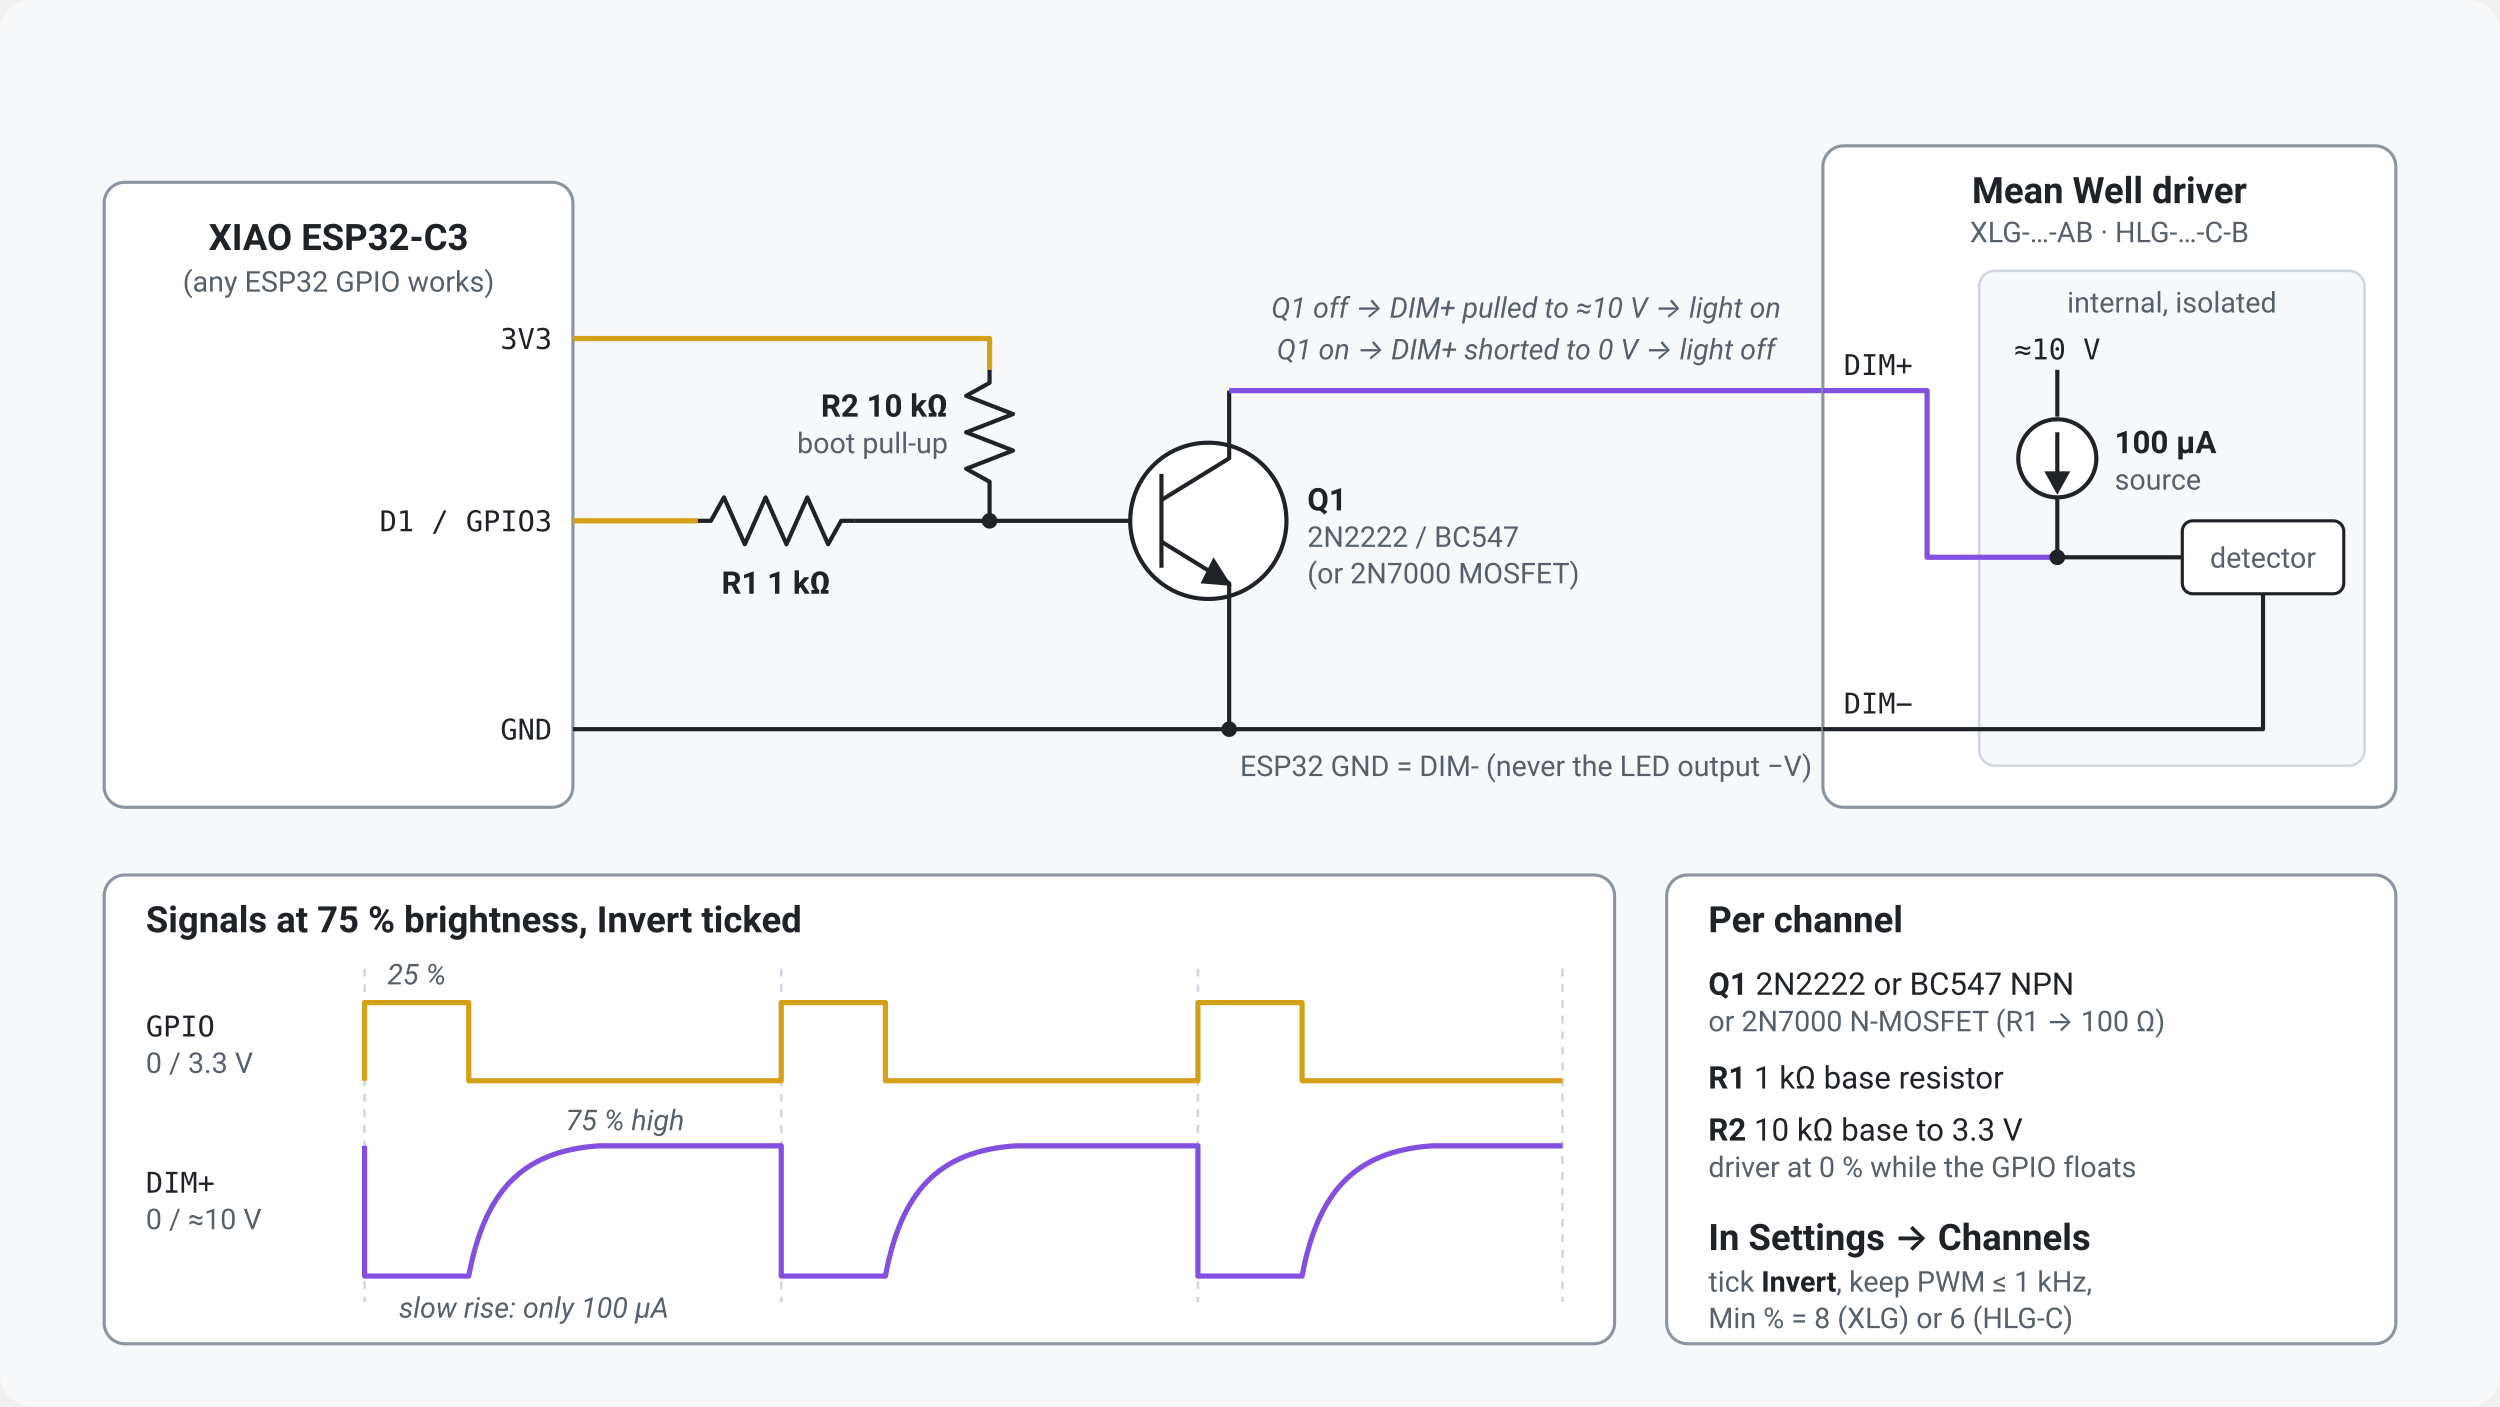
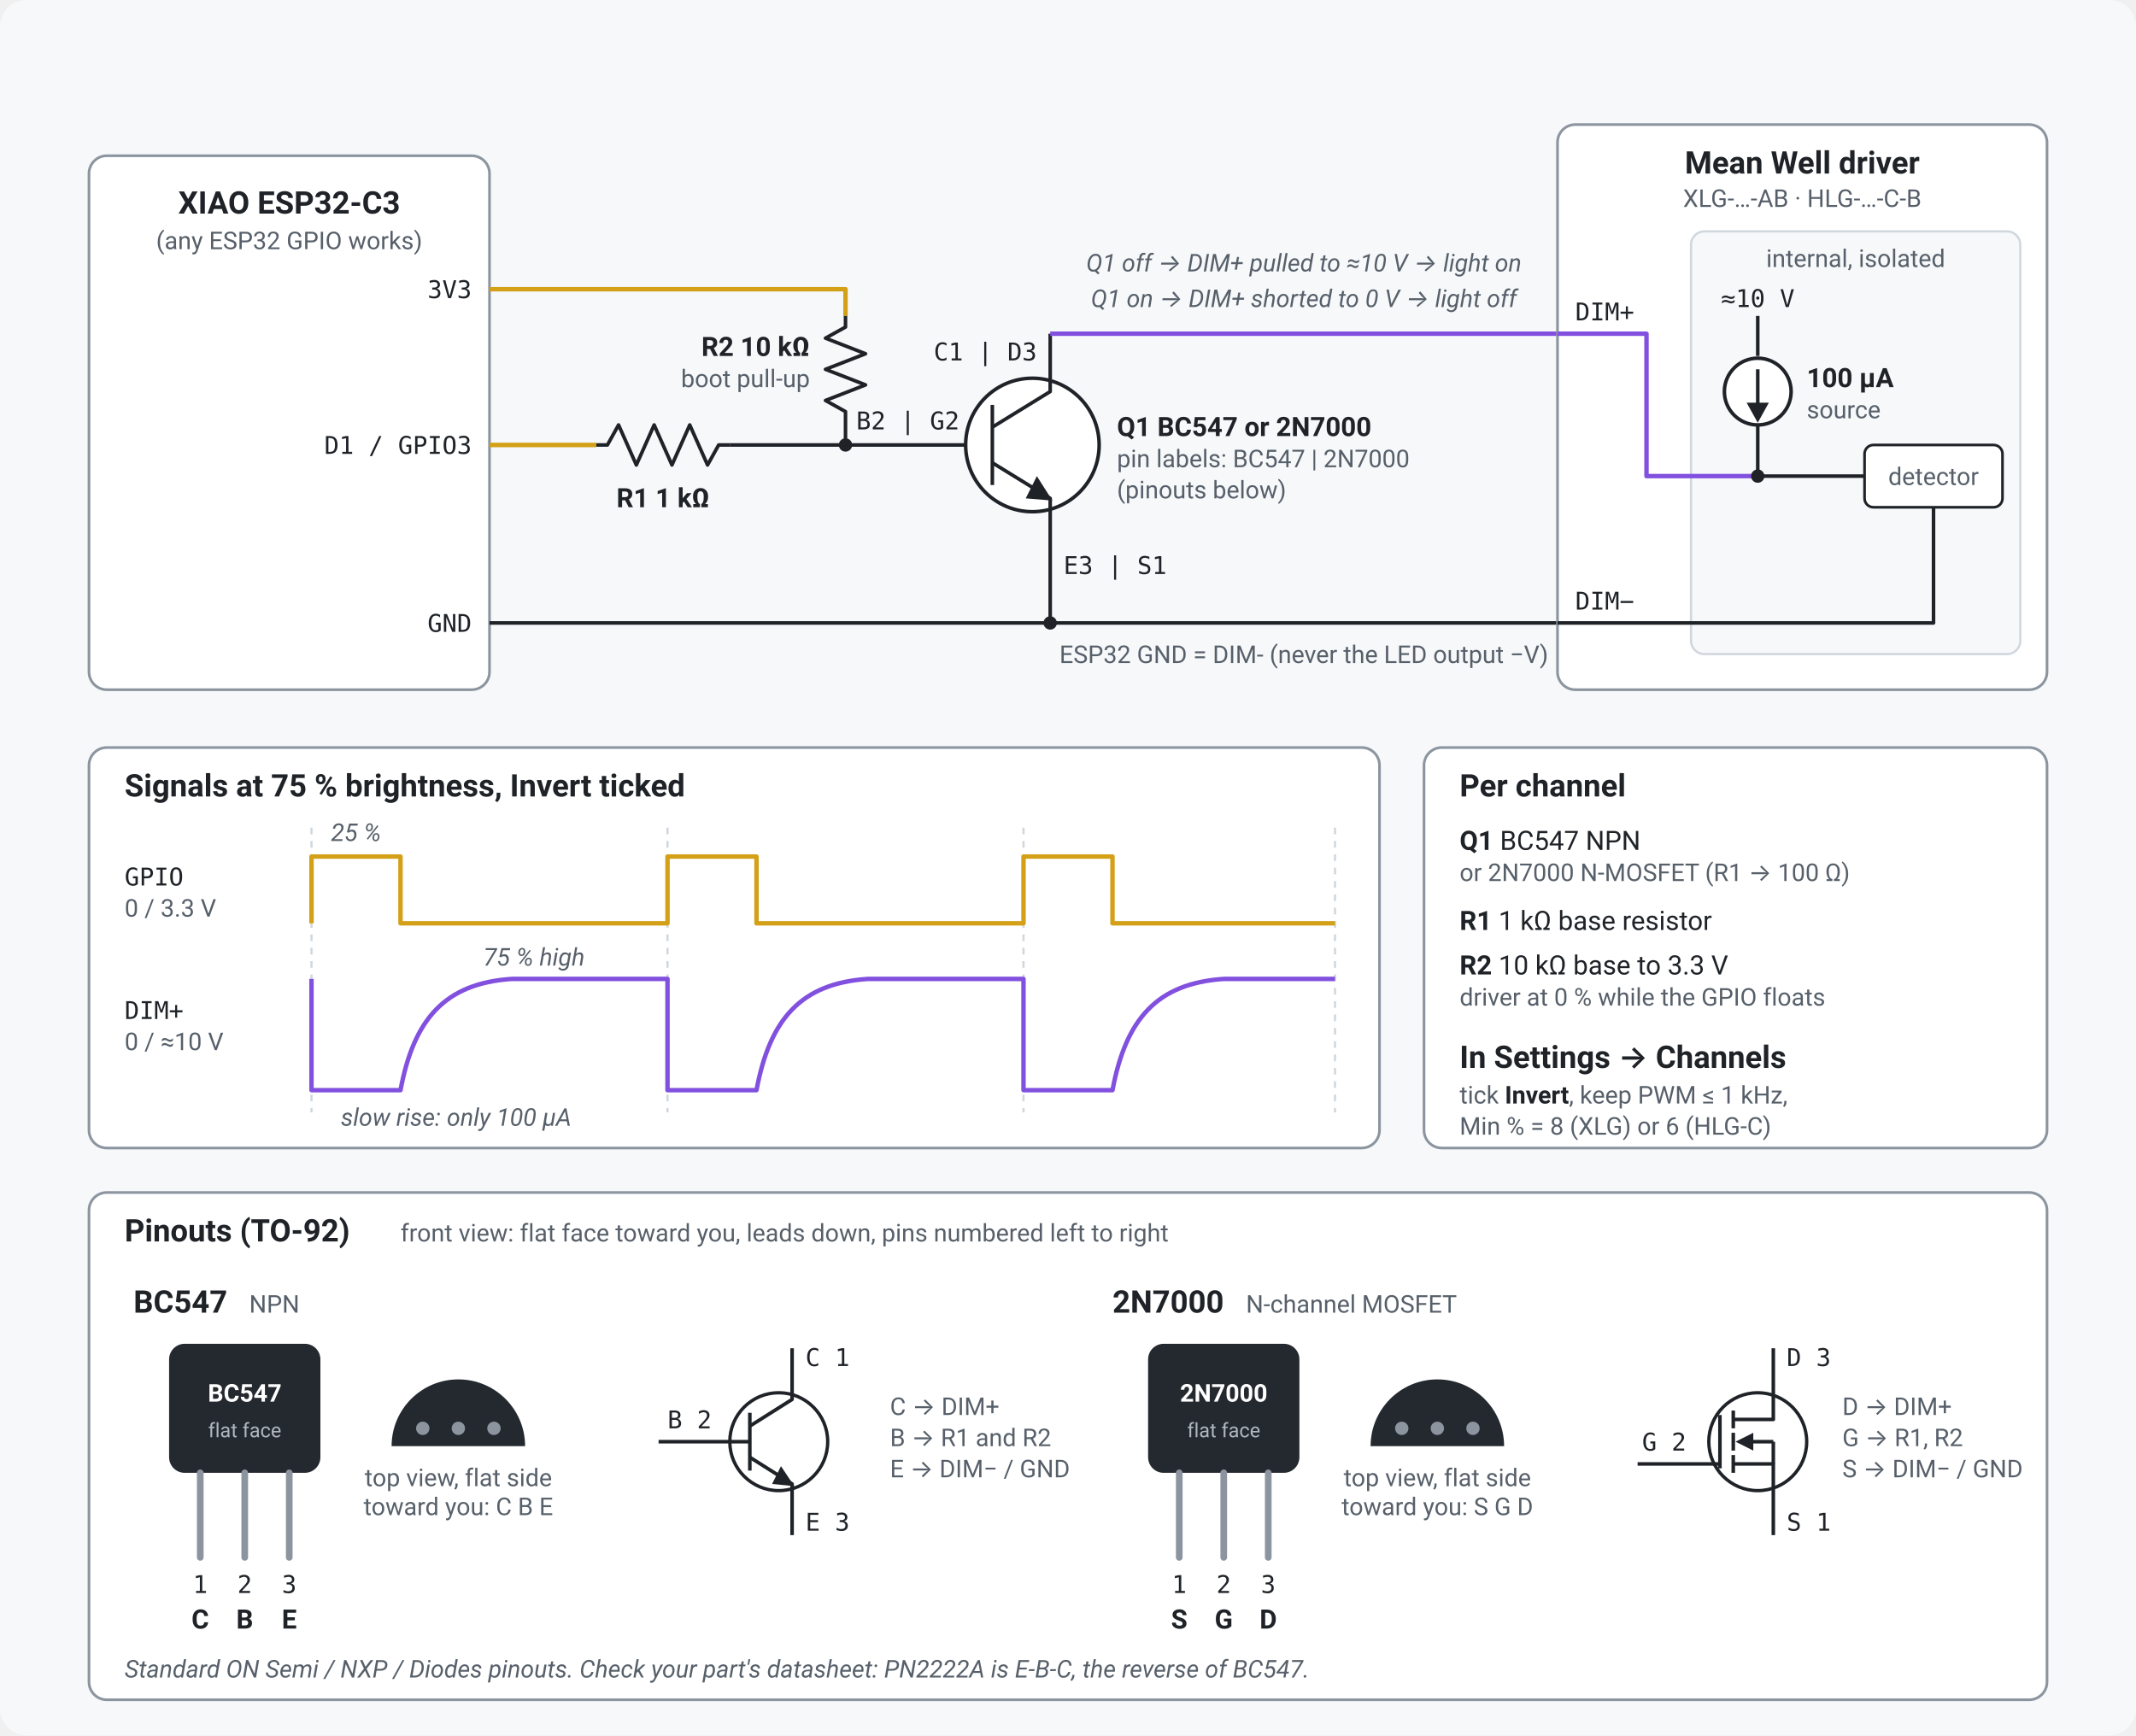
- <svg xmlns="http://www.w3.org/2000/svg" width="960" height="540" viewBox="0 0 960 540" font-family="system-ui, -apple-system, Segoe UI, Roboto, sans-serif" font-size="13">
+ <svg xmlns="http://www.w3.org/2000/svg" width="960" height="780" viewBox="0 0 960 780" font-family="system-ui, -apple-system, Segoe UI, Roboto, sans-serif" font-size="13">
  <defs>
    <style>
      .box{fill:#ffffff;stroke:#8c959f;stroke-width:1.2}
      .inner{fill:#f6f8fa;stroke:#d0d7de;stroke-width:1}
      .t{fill:#1f2328}
      .h{font-weight:600;font-size:14px}
      .s{fill:#57606a;font-size:11px}
      .pin{fill:#1f2328;font-size:11px;font-family:ui-monospace, Consolas, monospace}
      .w{stroke:#1f2328;stroke-width:1.6;fill:none;stroke-linejoin:round}
      .logic{stroke:#d4a017;stroke-width:2;fill:none;stroke-linejoin:round}
      .dim{stroke:#8250df;stroke-width:2;fill:none;stroke-linejoin:round}
      .node{fill:#1f2328}
      .note{fill:#57606a;font-size:11px;font-style:italic}
      .grid{stroke:#d0d7de;stroke-width:1;stroke-dasharray:3 3}
    </style>
  </defs>
-   <rect width="960" height="540" fill="#f6f8fa" rx="12" />
+   <rect width="960" height="780" fill="#f6f8fa" rx="12" />
  <rect class="box" x="40" y="70" width="180" height="240" rx="8" />
  <text class="t h" x="130" y="96" text-anchor="middle">XIAO ESP32-C3</text>
  <text class="s" x="130" y="112" text-anchor="middle">(any ESP32 GPIO works)</text>
  <text class="pin" x="212" y="134" text-anchor="end">3V3</text>
  <text class="pin" x="212" y="204" text-anchor="end">D1 / GPIO3</text>
  <text class="pin" x="212" y="284" text-anchor="end">GND</text>
  <path class="logic" d="M220,130 L380,130 L380,142" />
  <polyline class="w" points="380,142 380,147 371,152 389,159 371,166 389,173 371,180 380,185 380,200" />
  <text class="t" x="364" y="160" text-anchor="end" font-weight="600" font-size="12">R2  10 kΩ</text>
  <text class="s" x="364" y="174" text-anchor="end">boot pull-up</text>
  <path class="logic" d="M220,200 L268,200" />
  <polyline class="w" points="268,200 273,200 278,191 286,209 294,191 302,209 310,191 318,209 323,200 328,200" />
  <text class="t" x="298" y="228" text-anchor="middle" font-weight="600" font-size="12">R1  1 kΩ</text>
  <path class="w" d="M328,200 L446,200" />
  <circle class="node" cx="380" cy="200" r="3" />
  <circle cx="464" cy="200" r="30" fill="#ffffff" stroke="#1f2328" stroke-width="1.6" />
  <path class="w" d="M446,182 L446,218" stroke-width="2.4" />
  <path class="w" d="M446,192 L472,176 L472,150" />
  <path class="w" d="M446,208 L472,224 L472,280" />
  <polygon points="473,225 461,224 466,214" fill="#1f2328" />
-   <text class="t" x="502" y="196" font-weight="600" font-size="12">Q1</text>
-   <text class="s" x="502" y="210">2N2222 / BC547</text>
-   <text class="s" x="502" y="224">(or 2N7000 MOSFET)</text>
+   <text class="t" x="502" y="196" font-weight="600" font-size="12">Q1  BC547 or 2N7000</text>
+   <text class="s" x="502" y="210">pin labels: BC547 | 2N7000</text>
+   <text class="s" x="502" y="224">(pinouts below)</text>
+   <text class="pin" x="466" y="162" text-anchor="end" fill="#0969da">C1 | D3</text>
+   <text class="pin" x="408" y="193" text-anchor="middle" fill="#0969da">B2 | G2</text>
+   <text class="pin" x="478" y="258" fill="#0969da">E3 | S1</text>
  <path class="dim" d="M472,150 L700,150" />
  <text class="note" x="586" y="122" text-anchor="middle">Q1 off → DIM+ pulled to ≈10 V → light on</text>
  <text class="note" x="586" y="138" text-anchor="middle">Q1 on → DIM+ shorted to 0 V → light off</text>
  <path class="w" d="M220,280 L700,280" />
  <circle class="node" cx="472" cy="280" r="3" />
  <text class="s" x="586" y="298" text-anchor="middle">ESP32 GND = DIM-  (never the LED output −V)</text>
  <rect class="box" x="700" y="56" width="220" height="254" rx="8" />
  <text class="t h" x="810" y="78" text-anchor="middle">Mean Well driver</text>
  <text class="s" x="810" y="93" text-anchor="middle">XLG-…-AB · HLG-…-C-B</text>
  <text class="pin" x="708" y="144">DIM+</text>
  <text class="pin" x="708" y="274">DIM−</text>
  <rect class="inner" x="760" y="104" width="148" height="190" rx="6" />
  <text class="s" x="834" y="120" text-anchor="middle">internal, isolated</text>
  <text class="pin" x="790" y="138" text-anchor="middle">≈10 V</text>
  <path class="w" d="M790,142 L790,160" />
  <circle cx="790" cy="176" r="15" fill="#ffffff" stroke="#1f2328" stroke-width="1.6" />
  <path class="w" d="M790,166 L790,186" />
  <polygon points="790,190 785,181 795,181" fill="#1f2328" />
  <text class="t" x="812" y="174" font-weight="600" font-size="12">100 µA</text>
  <text class="s" x="812" y="188">source</text>
  <path class="w" d="M790,191 L790,214" />
  <path class="dim" d="M700,150 L740,150 L740,214 L790,214" />
  <circle class="node" cx="790" cy="214" r="3" />
  <path class="w" d="M790,214 L838,214" />
  <rect x="838" y="200" width="62" height="28" rx="4" fill="#ffffff" stroke="#1f2328" stroke-width="1.2" />
  <text class="s" x="869" y="218" text-anchor="middle">detector</text>
  <path class="w" d="M869,228 L869,280 L700,280" />
  <rect class="box" x="40" y="336" width="580" height="180" rx="8" />
  <text class="t h" x="56" y="358">Signals at 75 % brightness, Invert ticked</text>
  <text class="pin" x="56" y="398">GPIO</text>
  <text class="s" x="56" y="412">0 / 3.3 V</text>
  <text class="pin" x="56" y="458">DIM+</text>
  <text class="s" x="56" y="472">0 / ≈10 V</text>
  <path class="grid" d="M140,372 L140,500 M300,372 L300,500 M460,372 L460,500 M600,372 L600,500" />
  <path class="logic" d="M140,415 L140,385 L180,385 L180,415 L300,415 L300,385 L340,385 L340,415 L460,415 L460,385 L500,385 L500,415 L600,415" />
  <path class="dim" d="M140,440 L140,490 L180,490 C186,458 200,442 230,440 L300,440 L300,490 L340,490 C346,458 360,442 390,440 L460,440 L460,490 L500,490 C506,458 520,442 550,440 L600,440" />
  <text class="note" x="160" y="378" text-anchor="middle">25 %</text>
  <text class="note" x="240" y="434" text-anchor="middle">75 % high</text>
  <text class="note" x="205" y="506" text-anchor="middle">slow rise: only 100 µA</text>
  <rect class="box" x="640" y="336" width="280" height="180" rx="8" />
  <text class="t h" x="656" y="358">Per channel</text>
  <text class="t" x="656" y="382" font-size="12">
-     <tspan font-weight="600">Q1</tspan>  2N2222 or BC547 NPN</text>
+     <tspan font-weight="600">Q1</tspan>  BC547 NPN</text>
  <text class="s" x="656" y="396">     or 2N7000 N-MOSFET (R1 → 100 Ω)</text>
  <text class="t" x="656" y="418" font-size="12">
    <tspan font-weight="600">R1</tspan>  1 kΩ base resistor</text>
  <text class="t" x="656" y="438" font-size="12">
    <tspan font-weight="600">R2</tspan>  10 kΩ base to 3.3 V</text>
  <text class="s" x="656" y="452">     driver at 0 % while the GPIO floats</text>
  <text class="t h" x="656" y="480" font-size="13">In Settings → Channels</text>
  <text class="s" x="656" y="496">tick <tspan font-weight="600" fill="#1f2328">Invert</tspan>, keep PWM ≤ 1 kHz,</text>
  <text class="s" x="656" y="510">Min % = 8 (XLG) or 6 (HLG-C)</text>
+   <rect class="box" x="40" y="536" width="880" height="228" rx="8" />
+   <text class="t h" x="56" y="558">Pinouts (TO-92)</text>
+   <text class="s" x="180" y="558">front view: flat face toward you, leads down, pins numbered left to right</text>
+   <text class="t h" x="60" y="590">BC547</text>
+   <text class="s" x="112" y="590">NPN</text>
+   <rect x="76" y="604" width="68" height="58" rx="7" fill="#24292f" />
+   <text x="110" y="630" text-anchor="middle" font-size="11" font-weight="600" fill="#ffffff">BC547</text>
+   <text x="110" y="646" text-anchor="middle" font-size="9" fill="#afb8c1">flat face</text>
+   <path d="M90,662 L90,700 M110,662 L110,700 M130,662 L130,700" stroke="#8c959f" stroke-width="3" stroke-linecap="round" />
+   <text class="pin" x="90" y="716" text-anchor="middle">1</text>
+   <text class="pin" x="110" y="716" text-anchor="middle">2</text>
+   <text class="pin" x="130" y="716" text-anchor="middle">3</text>
+   <text class="t" x="90" y="732" text-anchor="middle" font-weight="600" font-size="12">C</text>
+   <text class="t" x="110" y="732" text-anchor="middle" font-weight="600" font-size="12">B</text>
+   <text class="t" x="130" y="732" text-anchor="middle" font-weight="600" font-size="12">E</text>
+   <path d="M176,664 L236,664 A30,30 0 0 0 176,664 Z" fill="#24292f" transform="translate(0,-14)" />
+   <circle cx="190" cy="642" r="3" fill="#8c959f" />
+   <circle cx="206" cy="642" r="3" fill="#8c959f" />
+   <circle cx="222" cy="642" r="3" fill="#8c959f" />
+   <text class="s" x="206" y="668" text-anchor="middle">top view, flat side</text>
+   <text class="s" x="206" y="681" text-anchor="middle">toward you: C B E</text>
+   <circle cx="350" cy="648" r="22" fill="#ffffff" stroke="#1f2328" stroke-width="1.5" />
+   <path class="w" d="M337,635 L337,661" stroke-width="2.2" />
+   <path class="w" d="M296,648 L337,648" />
+   <path class="w" d="M337,641 L356,629 L356,606" />
+   <path class="w" d="M337,655 L356,667 L356,690" />
+   <polygon points="357,668 347,667 351,659" fill="#1f2328" />
+   <text class="pin" x="300" y="642" fill="#0969da">B 2</text>
+   <text class="pin" x="362" y="614" fill="#0969da">C 1</text>
+   <text class="pin" x="362" y="688" fill="#0969da">E 3</text>
+   <text class="s" x="400" y="636">C → DIM+</text>
+   <text class="s" x="400" y="650">B → R1 and R2</text>
+   <text class="s" x="400" y="664">E → DIM− / GND</text>
+   <text class="t h" x="500" y="590">2N7000</text>
+   <text class="s" x="560" y="590">N-channel MOSFET</text>
+   <rect x="516" y="604" width="68" height="58" rx="7" fill="#24292f" />
+   <text x="550" y="630" text-anchor="middle" font-size="11" font-weight="600" fill="#ffffff">2N7000</text>
+   <text x="550" y="646" text-anchor="middle" font-size="9" fill="#afb8c1">flat face</text>
+   <path d="M530,662 L530,700 M550,662 L550,700 M570,662 L570,700" stroke="#8c959f" stroke-width="3" stroke-linecap="round" />
+   <text class="pin" x="530" y="716" text-anchor="middle">1</text>
+   <text class="pin" x="550" y="716" text-anchor="middle">2</text>
+   <text class="pin" x="570" y="716" text-anchor="middle">3</text>
+   <text class="t" x="530" y="732" text-anchor="middle" font-weight="600" font-size="12">S</text>
+   <text class="t" x="550" y="732" text-anchor="middle" font-weight="600" font-size="12">G</text>
+   <text class="t" x="570" y="732" text-anchor="middle" font-weight="600" font-size="12">D</text>
+   <path d="M616,664 L676,664 A30,30 0 0 0 616,664 Z" fill="#24292f" transform="translate(0,-14)" />
+   <circle cx="630" cy="642" r="3" fill="#8c959f" />
+   <circle cx="646" cy="642" r="3" fill="#8c959f" />
+   <circle cx="662" cy="642" r="3" fill="#8c959f" />
+   <text class="s" x="646" y="668" text-anchor="middle">top view, flat side</text>
+   <text class="s" x="646" y="681" text-anchor="middle">toward you: S G D</text>
+   <circle cx="790" cy="648" r="22" fill="#ffffff" stroke="#1f2328" stroke-width="1.5" />
+   <path class="w" d="M736,658 L773,658 M773,636 L773,660" />
+   <path class="w" d="M779,634 L779,642 M779,644 L779,652 M779,654 L779,662" stroke-width="2.2" />
+   <path class="w" d="M779,638 L797,638 L797,606" />
+   <path class="w" d="M779,658 L797,658 L797,690" />
+   <path class="w" d="M797,648 L785,648 M797,648 L797,658" />
+   <polygon points="780,648 788,644 788,652" fill="#1f2328" />
+   <text class="pin" x="738" y="652" fill="#0969da">G 2</text>
+   <text class="pin" x="803" y="614" fill="#0969da">D 3</text>
+   <text class="pin" x="803" y="688" fill="#0969da">S 1</text>
+   <text class="s" x="828" y="636">D → DIM+</text>
+   <text class="s" x="828" y="650">G → R1, R2</text>
+   <text class="s" x="828" y="664">S → DIM− / GND</text>
+   <text class="note" x="56" y="754">Standard ON Semi / NXP / Diodes pinouts. Check your part's datasheet: PN2222A is E-B-C, the reverse of BC547.</text>
</svg>
